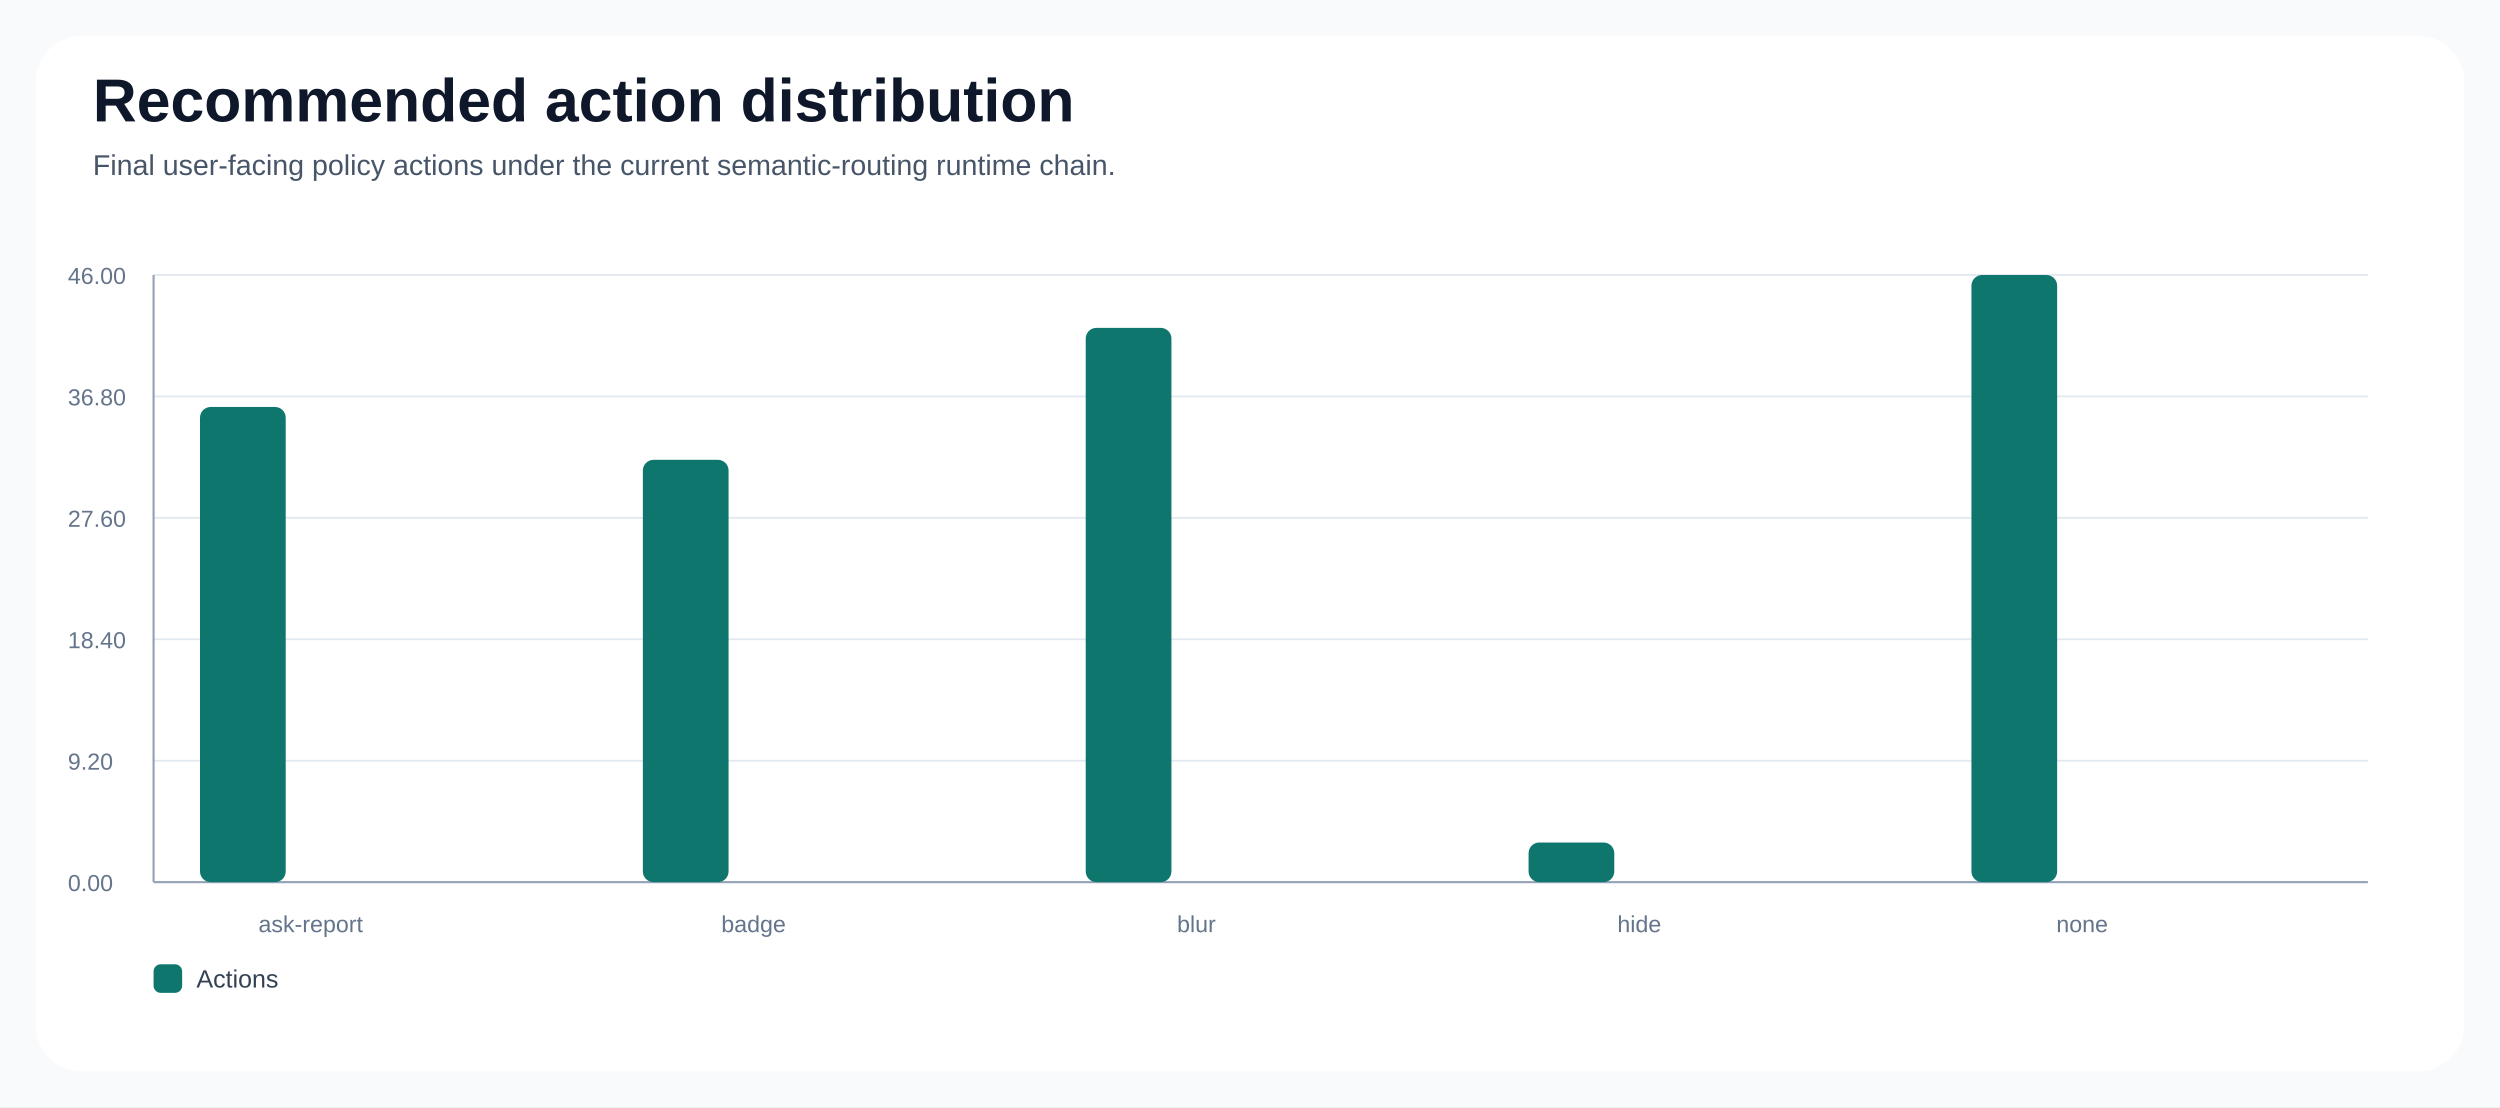
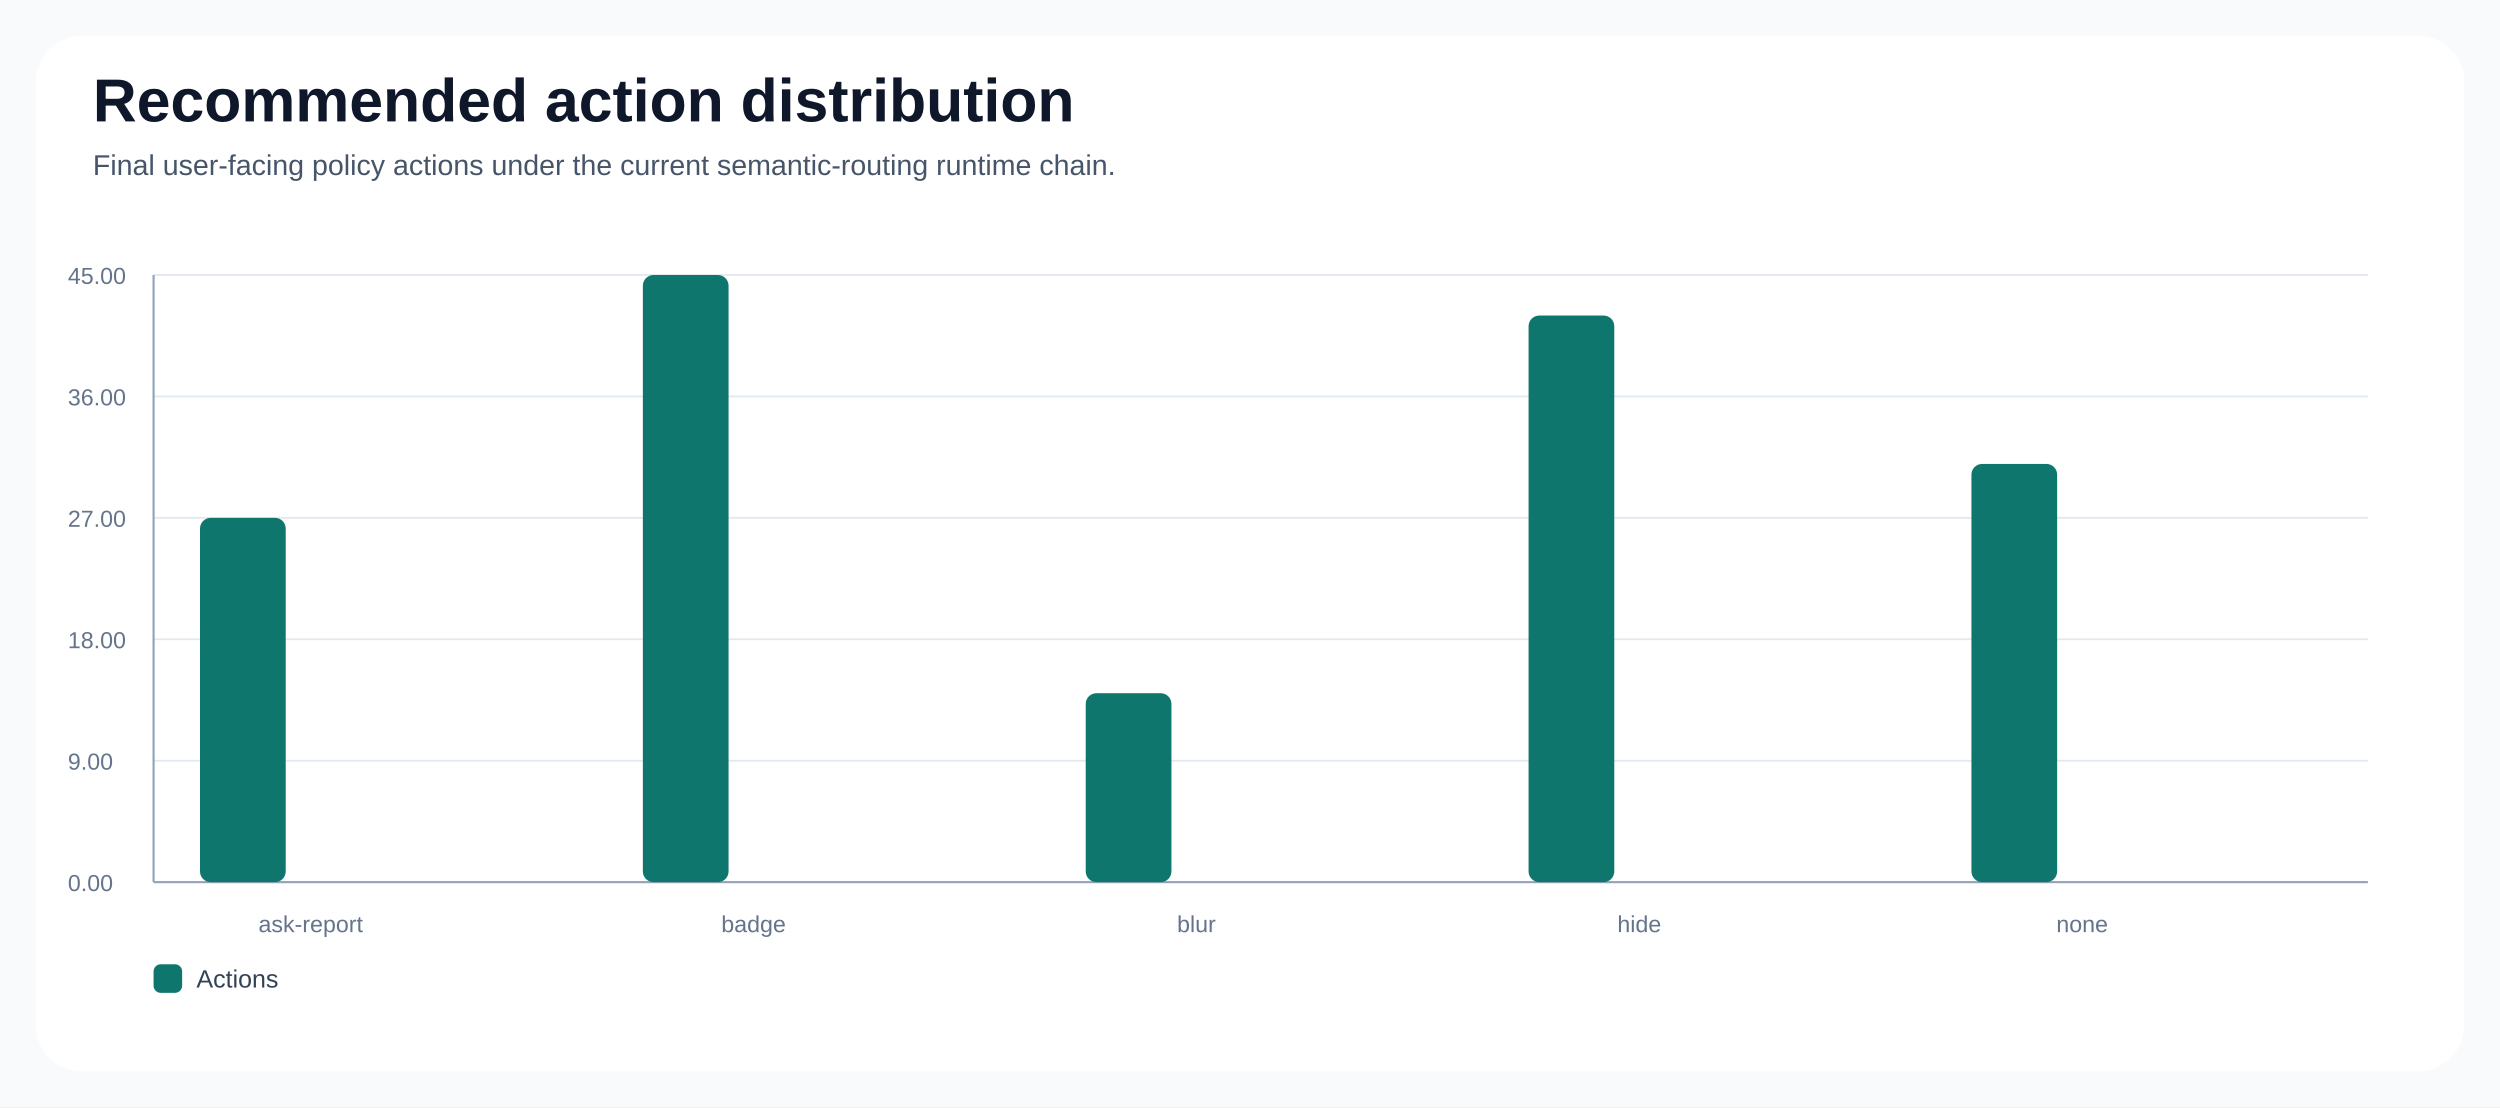
<svg xmlns="http://www.w3.org/2000/svg" width="1400" height="620" viewBox="0 0 1400 620" role="img">
  <style>
text { font-family: 'Segoe UI', Arial, sans-serif; fill: #0f172a; }
.title { font-size: 34px; font-weight: 700; }
.subtitle { font-size: 16px; fill: #475569; }
.card { fill: #ffffff; stroke: #cbd5e1; stroke-width: 1.5; rx: 20; }
.accent { fill: #eff6ff; stroke: #60a5fa; stroke-width: 1.5; rx: 20; }
.warn { fill: #fff7ed; stroke: #fb923c; stroke-width: 1.5; rx: 20; }
.label { font-size: 15px; font-weight: 600; fill: #475569; }
.value { font-size: 32px; font-weight: 700; }
.value-compact { font-size: 22px; font-weight: 700; }
.small { font-size: 13px; fill: #64748b; }
.axis { stroke: #94a3b8; stroke-width: 1.2; }
.grid { stroke: #e2e8f0; stroke-width: 1; }
.legend { font-size: 14px; fill: #334155; }
.stub { font-size: 20px; font-weight: 600; }
</style>
  <rect x="0" y="0" width="1400" height="620" fill="#f8fafc" />
  <rect x="20" y="20" width="1360" height="580" fill="#ffffff" rx="26" />
  <text class="title" x="52" y="68">Recommended action distribution</text>
  <text class="subtitle" x="52" y="98">Final user-facing policy actions under the current semantic-routing runtime chain.</text>
  <line class="grid" x1="86" y1="494.0" x2="1326" y2="494.0" />
  <text class="small" x="38" y="499.0">0.00</text>
  <line class="grid" x1="86" y1="426.0" x2="1326" y2="426.0" />
-   <text class="small" x="38" y="431.0">9.20</text>
+   <text class="small" x="38" y="431.0">9.00</text>
  <line class="grid" x1="86" y1="358.0" x2="1326" y2="358.0" />
-   <text class="small" x="38" y="363.0">18.40</text>
+   <text class="small" x="38" y="363.0">18.00</text>
  <line class="grid" x1="86" y1="290.0" x2="1326" y2="290.0" />
-   <text class="small" x="38" y="295.0">27.60</text>
+   <text class="small" x="38" y="295.0">27.00</text>
  <line class="grid" x1="86" y1="222.0" x2="1326" y2="222.0" />
-   <text class="small" x="38" y="227.0">36.80</text>
+   <text class="small" x="38" y="227.0">36.00</text>
  <line class="grid" x1="86" y1="154.0" x2="1326" y2="154.0" />
-   <text class="small" x="38" y="159.0">46.00</text>
+   <text class="small" x="38" y="159.0">45.00</text>
  <line class="axis" x1="86" y1="154" x2="86" y2="494" />
  <line class="axis" x1="86" y1="494" x2="1326" y2="494" />
-   <rect x="112.0" y="227.9" width="48.0" height="266.1" fill="#0f766e" rx="6" />
+   <rect x="112.0" y="290.0" width="48.0" height="204.0" fill="#0f766e" rx="6" />
  <text class="small" x="174.0" y="522" text-anchor="middle">ask-report</text>
-   <rect x="360.0" y="257.5" width="48.0" height="236.5" fill="#0f766e" rx="6" />
+   <rect x="360.0" y="154.0" width="48.0" height="340.0" fill="#0f766e" rx="6" />
  <text class="small" x="422.0" y="522" text-anchor="middle">badge</text>
-   <rect x="608.0" y="183.6" width="48.0" height="310.4" fill="#0f766e" rx="6" />
+   <rect x="608.0" y="388.2" width="48.0" height="105.8" fill="#0f766e" rx="6" />
  <text class="small" x="670.0" y="522" text-anchor="middle">blur</text>
-   <rect x="856.0" y="471.8" width="48.0" height="22.2" fill="#0f766e" rx="6" />
+   <rect x="856.0" y="176.7" width="48.0" height="317.3" fill="#0f766e" rx="6" />
  <text class="small" x="918.0" y="522" text-anchor="middle">hide</text>
-   <rect x="1104.0" y="154.0" width="48.0" height="340.0" fill="#0f766e" rx="6" />
+   <rect x="1104.0" y="259.8" width="48.0" height="234.2" fill="#0f766e" rx="6" />
  <text class="small" x="1166.0" y="522" text-anchor="middle">none</text>
  <rect x="86" y="540" width="16" height="16" fill="#0f766e" rx="4" />
  <text class="legend" x="110" y="553">Actions</text>
</svg>
